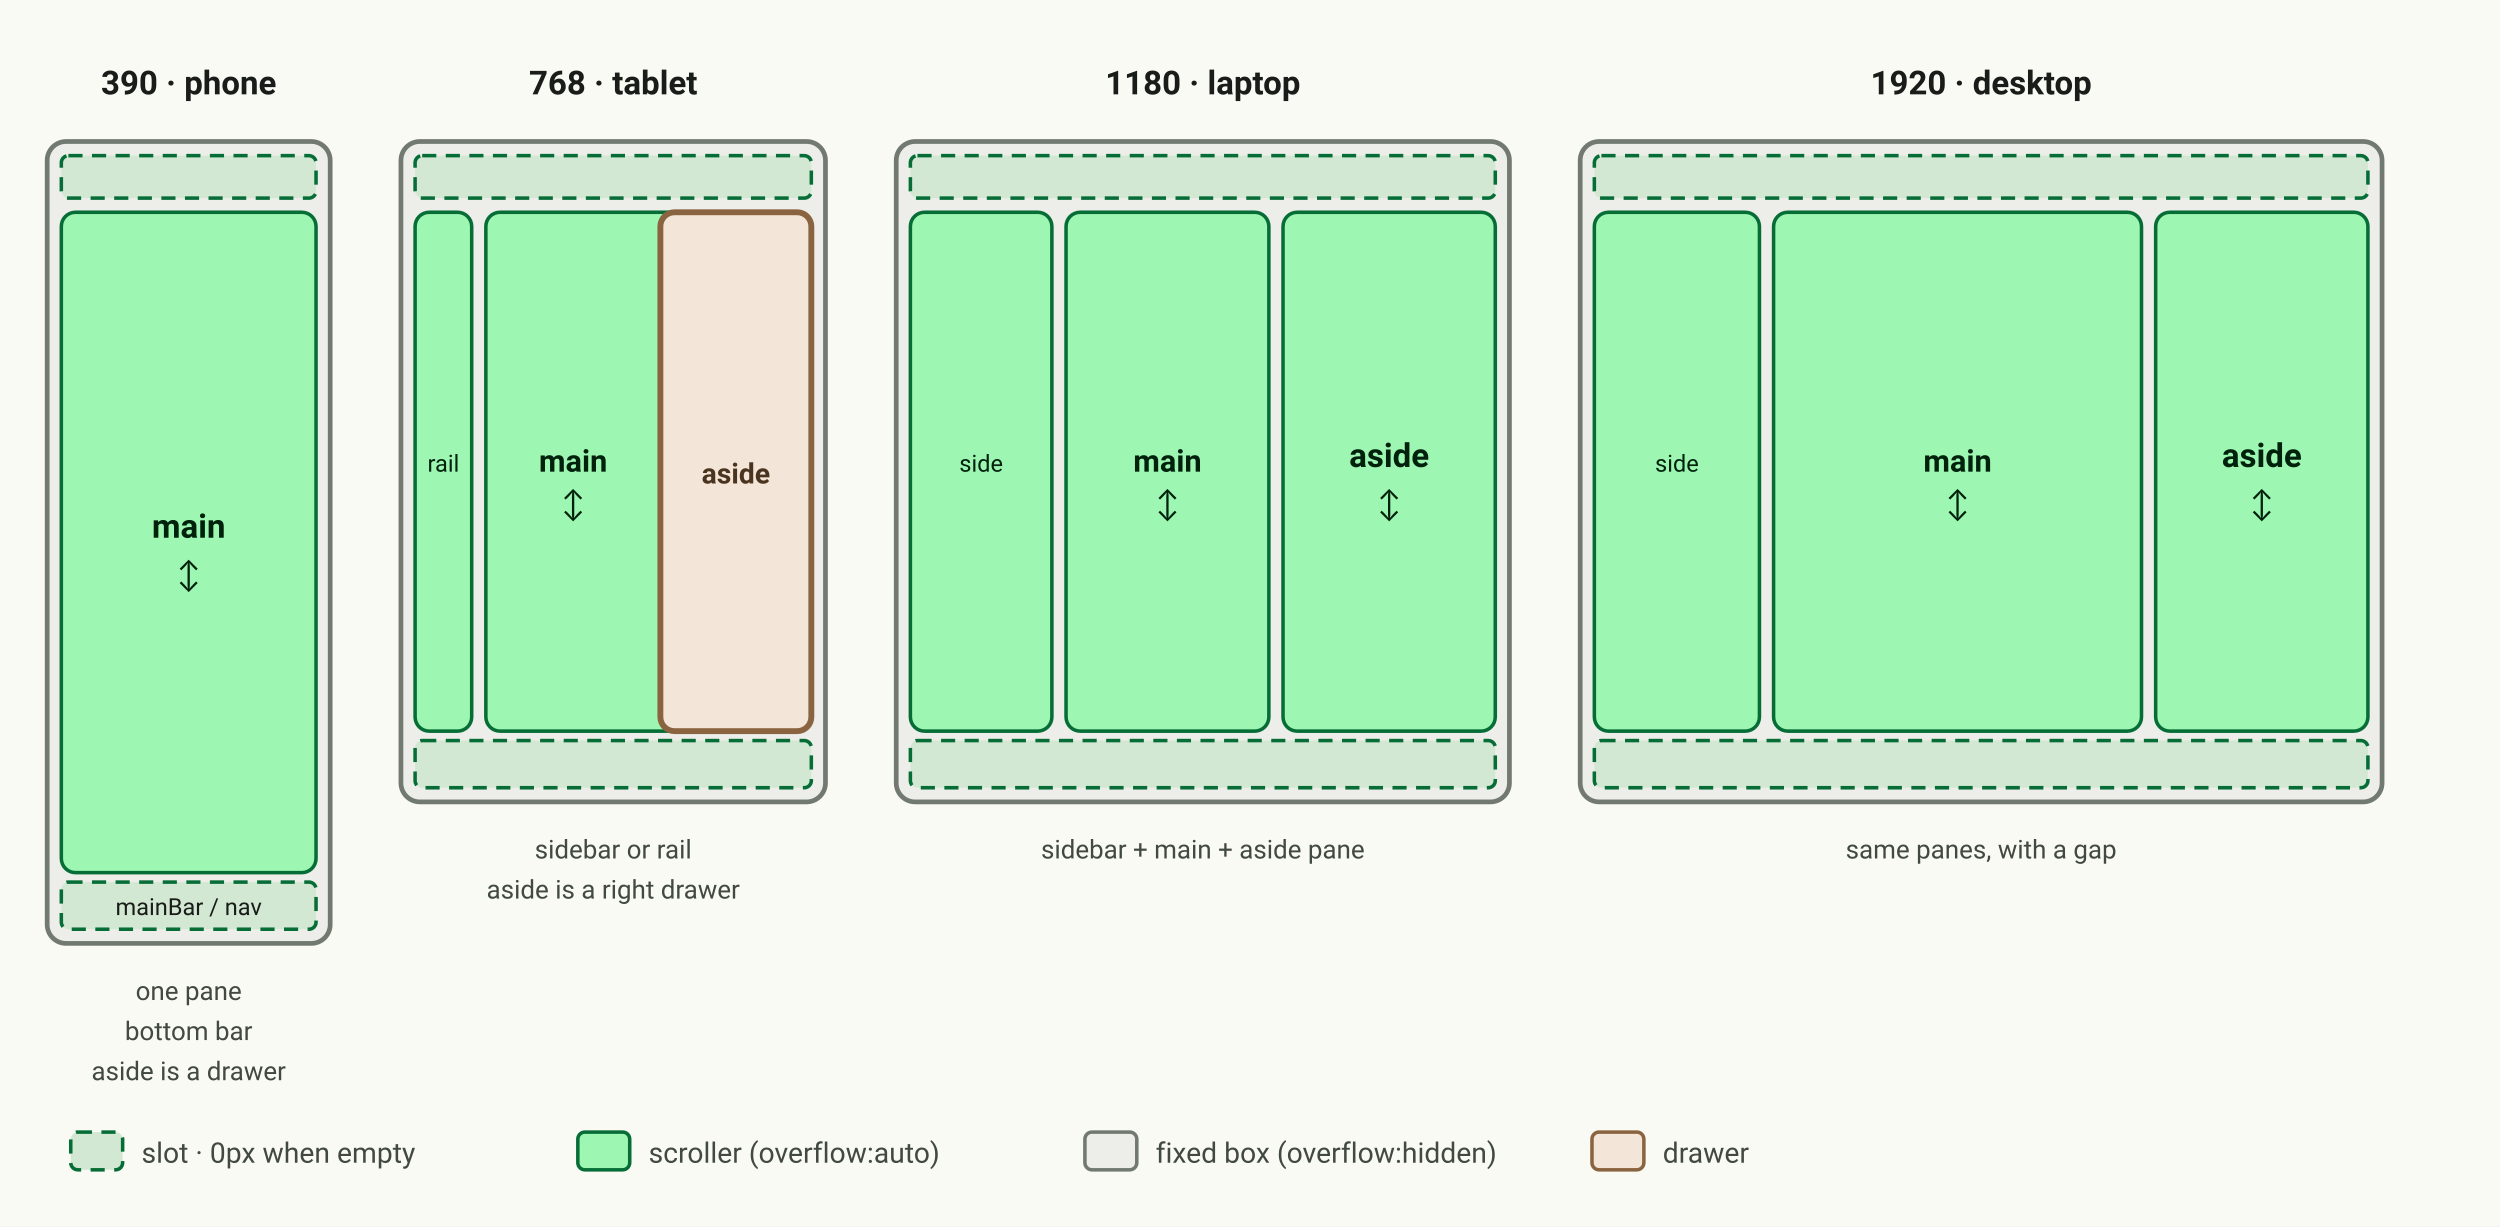
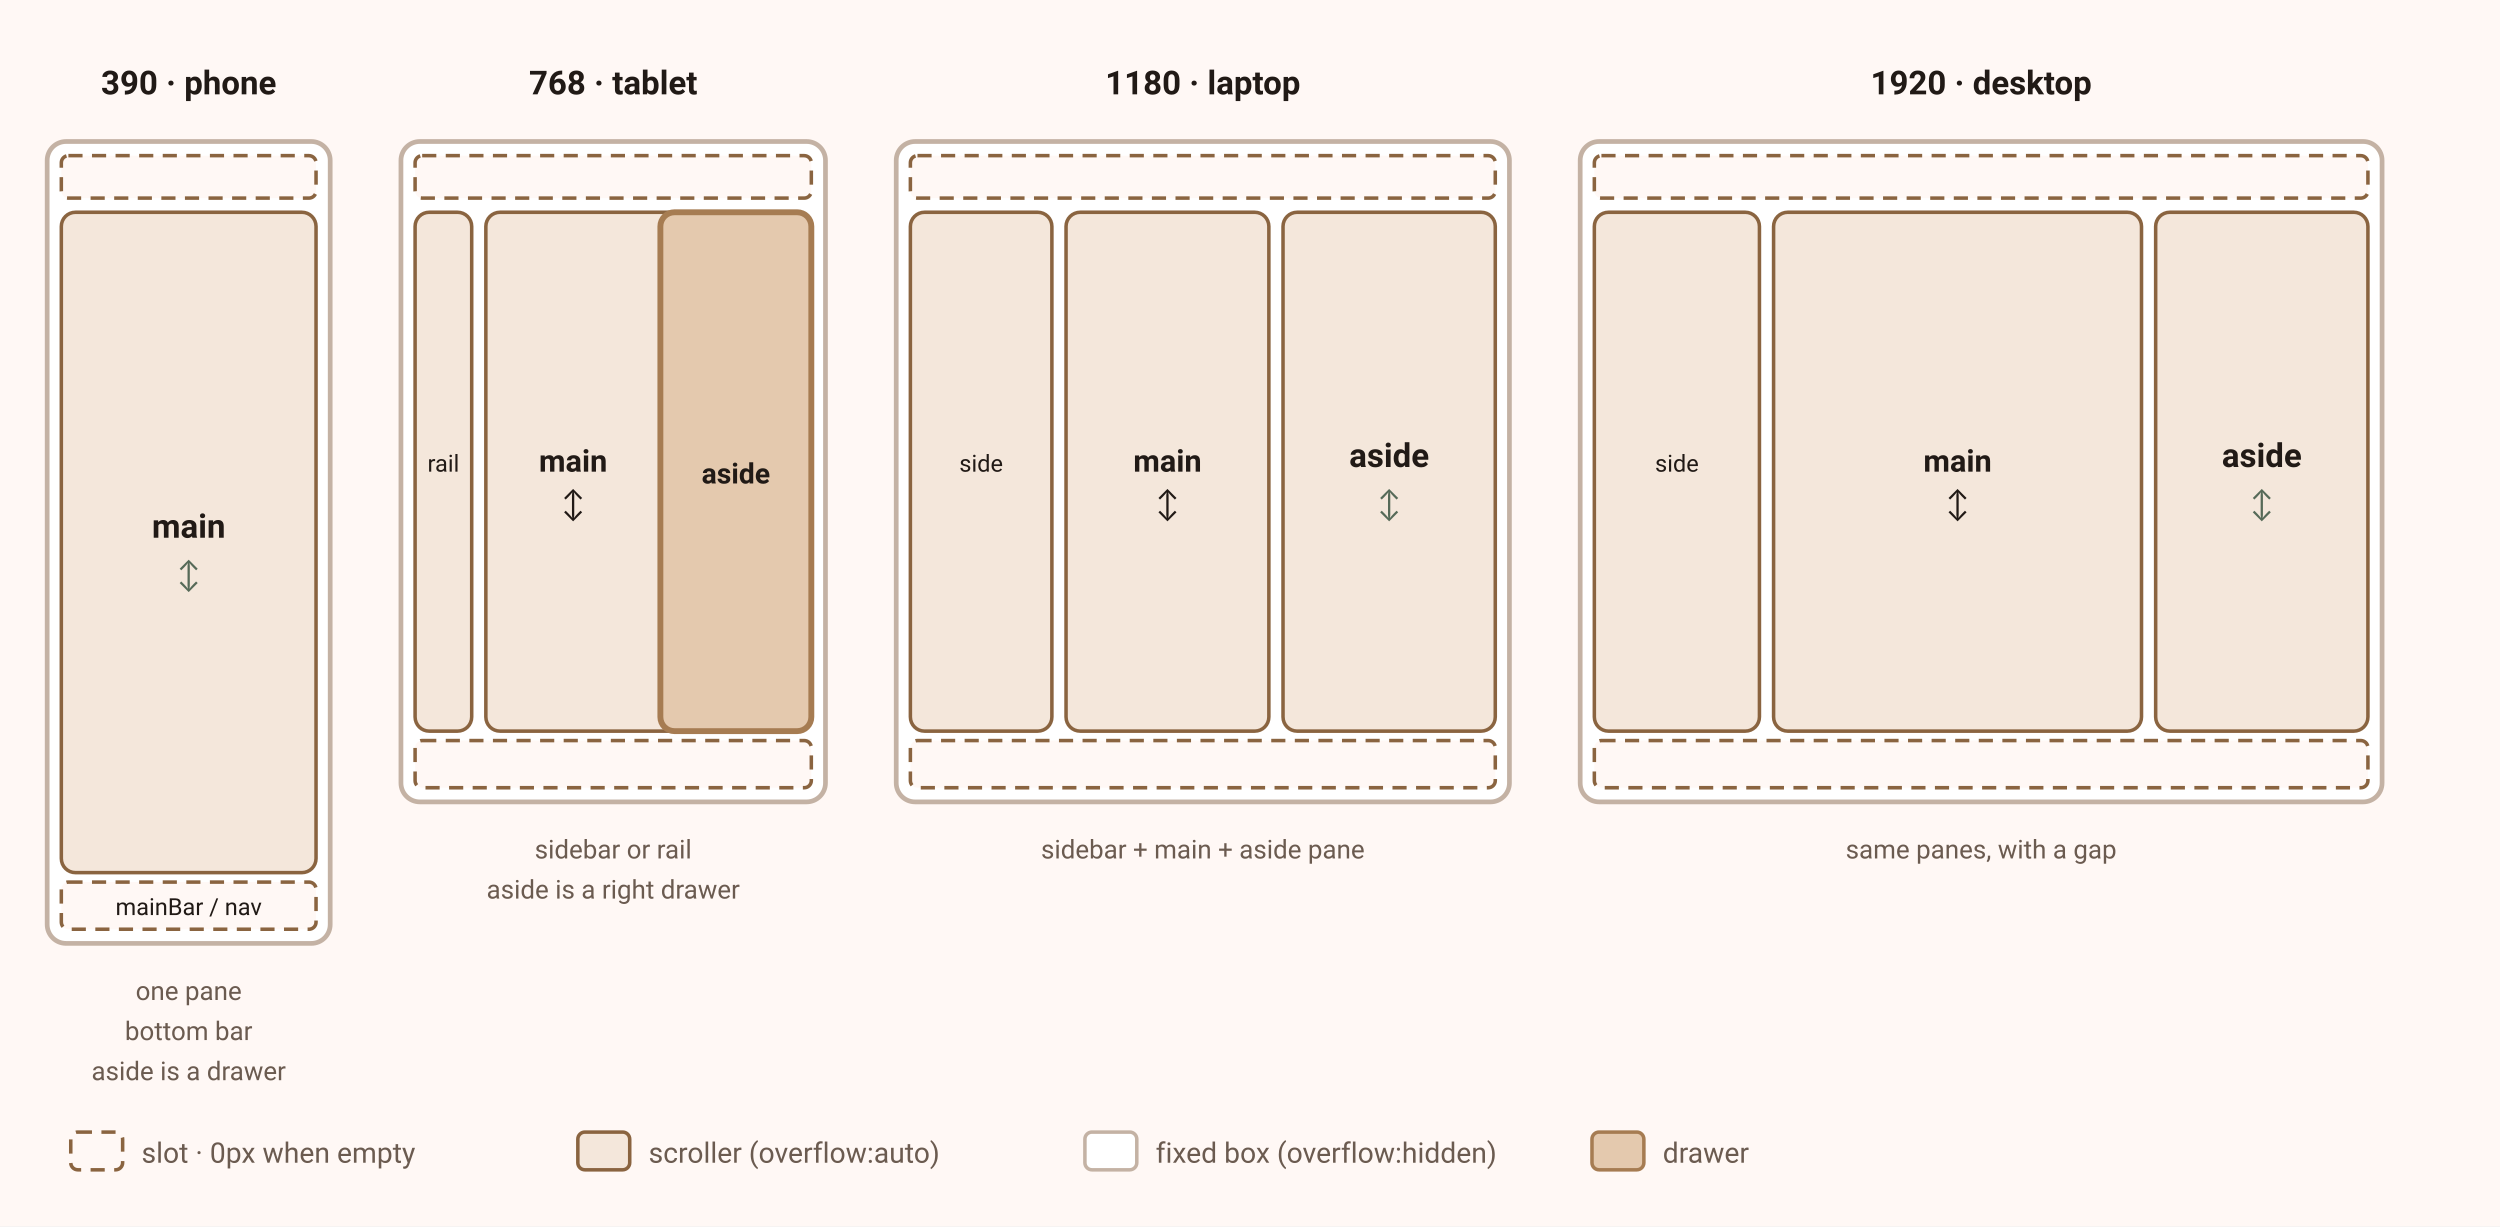
<svg xmlns="http://www.w3.org/2000/svg" width="1060" height="520" viewBox="0 0 1060 520" role="img" aria-labelledby="t d">
  <defs>
    <marker id="ah" viewBox="0 0 10 10" refX="9" refY="5" markerWidth="7" markerHeight="7" orient="auto-start-reverse">
-       <path d="M0,0 L10,5 L0,10 z" fill="#8A6440" />
+       <path d="M0,0 L10,5 L0,10 z" fill="#A67C52" />
    </marker>
  </defs>
-   <rect width="100%" height="100%" fill="#F9FAF4" />
-   <text x="80.0" y="40" font-size="14" font-family="Roboto,Inter,DejaVu Sans,sans-serif" fill="#191C19" text-anchor="middle" font-weight="bold">390 · phone</text>
-   <rect x="20" y="60" width="120" height="340" rx="8" fill="#EDEEE9" stroke="#717970" stroke-width="2" opacity="1" />
-   <rect x="26" y="66" width="108" height="18" rx="3" fill="#D3E8D3" stroke="#066D37" stroke-width="1.5" stroke-dasharray="6 4" opacity="1" />
-   <rect x="26" y="90" width="108" height="280" rx="6" fill="#9DF6B1" stroke="#066D37" stroke-width="1.5" opacity="1" />
-   <text x="80.0" y="228.0" font-size="14" font-family="Roboto,Inter,DejaVu Sans,sans-serif" fill="#00210C" text-anchor="middle" font-weight="bold">main</text>
-   <text x="80.0" y="248.0" font-size="12" font-family="Roboto,Inter,DejaVu Sans,sans-serif" fill="#00210C" text-anchor="middle" font-weight="normal">↕</text>
-   <rect x="26" y="374" width="108" height="20" rx="3" fill="#D3E8D3" stroke="#066D37" stroke-width="1.5" stroke-dasharray="6 4" opacity="1" />
-   <text x="80.0" y="388" font-size="10" font-family="Roboto,Inter,DejaVu Sans,sans-serif" fill="#191C19" text-anchor="middle" font-weight="normal">mainBar / nav</text>
-   <text x="80.0" y="424" font-size="11" font-family="Roboto,Inter,DejaVu Sans,sans-serif" fill="#414941" text-anchor="middle" font-weight="normal">one pane</text>
-   <text x="80.0" y="441" font-size="11" font-family="Roboto,Inter,DejaVu Sans,sans-serif" fill="#414941" text-anchor="middle" font-weight="normal">bottom bar</text>
-   <text x="80.0" y="458" font-size="11" font-family="Roboto,Inter,DejaVu Sans,sans-serif" fill="#414941" text-anchor="middle" font-weight="normal">aside is a drawer</text>
-   <text x="260.0" y="40" font-size="14" font-family="Roboto,Inter,DejaVu Sans,sans-serif" fill="#191C19" text-anchor="middle" font-weight="bold">768 · tablet</text>
-   <rect x="170" y="60" width="180" height="280" rx="8" fill="#EDEEE9" stroke="#717970" stroke-width="2" opacity="1" />
-   <rect x="176" y="66" width="168" height="18" rx="3" fill="#D3E8D3" stroke="#066D37" stroke-width="1.5" stroke-dasharray="6 4" opacity="1" />
-   <rect x="176" y="90" width="24" height="220" rx="6" fill="#9DF6B1" stroke="#066D37" stroke-width="1.5" opacity="1" />
-   <text x="188.0" y="198.0" font-size="14" font-family="Roboto,Inter,DejaVu Sans,sans-serif" fill="#00210C" text-anchor="middle" font-weight="bold" />
-   <text x="188.0" y="200.0" font-size="10" font-family="Roboto,Inter,DejaVu Sans,sans-serif" fill="#00210C" text-anchor="middle" font-weight="normal">rail</text>
-   <rect x="206" y="90" width="138" height="220" rx="6" fill="#9DF6B1" stroke="#066D37" stroke-width="1.5" opacity="1" />
-   <text x="275.0" y="198.0" font-size="14" font-family="Roboto,Inter,DejaVu Sans,sans-serif" fill="#00210C" text-anchor="middle" font-weight="bold" />
-   <text x="243.0" y="200.0" font-size="13" font-family="Roboto,Inter,DejaVu Sans,sans-serif" fill="#00210C" text-anchor="middle" font-weight="bold">main</text>
-   <text x="243.0" y="218.0" font-size="12" font-family="Roboto,Inter,DejaVu Sans,sans-serif" fill="#00210C" text-anchor="middle" font-weight="normal">↕</text>
-   <rect x="280" y="90" width="64" height="220" rx="6" fill="#F3E6D8" stroke="#8A6440" stroke-width="2.5" opacity="1" />
-   <text x="312.0" y="205.0" font-size="12" font-family="Roboto,Inter,DejaVu Sans,sans-serif" fill="#4A3420" text-anchor="middle" font-weight="bold">aside</text>
-   <rect x="176" y="314" width="168" height="20" rx="3" fill="#D3E8D3" stroke="#066D37" stroke-width="1.5" stroke-dasharray="6 4" opacity="1" />
-   <text x="260.0" y="364" font-size="11" font-family="Roboto,Inter,DejaVu Sans,sans-serif" fill="#414941" text-anchor="middle" font-weight="normal">sidebar or rail</text>
-   <text x="260.0" y="381" font-size="11" font-family="Roboto,Inter,DejaVu Sans,sans-serif" fill="#414941" text-anchor="middle" font-weight="normal">aside is a right drawer</text>
-   <text x="510.0" y="40" font-size="14" font-family="Roboto,Inter,DejaVu Sans,sans-serif" fill="#191C19" text-anchor="middle" font-weight="bold">1180 · laptop</text>
-   <rect x="380" y="60" width="260" height="280" rx="8" fill="#EDEEE9" stroke="#717970" stroke-width="2" opacity="1" />
-   <rect x="386" y="66" width="248" height="18" rx="3" fill="#D3E8D3" stroke="#066D37" stroke-width="1.5" stroke-dasharray="6 4" opacity="1" />
-   <rect x="386" y="90" width="60" height="220" rx="6" fill="#9DF6B1" stroke="#066D37" stroke-width="1.5" opacity="1" />
-   <text x="416.0" y="198.0" font-size="14" font-family="Roboto,Inter,DejaVu Sans,sans-serif" fill="#00210C" text-anchor="middle" font-weight="bold" />
-   <text x="416.0" y="200.0" font-size="10" font-family="Roboto,Inter,DejaVu Sans,sans-serif" fill="#00210C" text-anchor="middle" font-weight="normal">side</text>
-   <rect x="452" y="90" width="86" height="220" rx="6" fill="#9DF6B1" stroke="#066D37" stroke-width="1.5" opacity="1" />
-   <text x="495.0" y="198.0" font-size="14" font-family="Roboto,Inter,DejaVu Sans,sans-serif" fill="#00210C" text-anchor="middle" font-weight="bold" />
-   <text x="495.0" y="200.0" font-size="13" font-family="Roboto,Inter,DejaVu Sans,sans-serif" fill="#00210C" text-anchor="middle" font-weight="bold">main</text>
-   <text x="495.0" y="218.0" font-size="12" font-family="Roboto,Inter,DejaVu Sans,sans-serif" fill="#00210C" text-anchor="middle" font-weight="normal">↕</text>
-   <rect x="544" y="90" width="90" height="220" rx="6" fill="#9DF6B1" stroke="#066D37" stroke-width="1.5" opacity="1" />
-   <text x="589.0" y="198.0" font-size="14" font-family="Roboto,Inter,DejaVu Sans,sans-serif" fill="#00210C" text-anchor="middle" font-weight="bold">aside</text>
-   <text x="589.0" y="218.0" font-size="12" font-family="Roboto,Inter,DejaVu Sans,sans-serif" fill="#00210C" text-anchor="middle" font-weight="normal">↕</text>
-   <rect x="386" y="314" width="248" height="20" rx="3" fill="#D3E8D3" stroke="#066D37" stroke-width="1.5" stroke-dasharray="6 4" opacity="1" />
-   <text x="510.0" y="364" font-size="11" font-family="Roboto,Inter,DejaVu Sans,sans-serif" fill="#414941" text-anchor="middle" font-weight="normal">sidebar + main + aside pane</text>
-   <text x="840.0" y="40" font-size="14" font-family="Roboto,Inter,DejaVu Sans,sans-serif" fill="#191C19" text-anchor="middle" font-weight="bold">1920 · desktop</text>
-   <rect x="670" y="60" width="340" height="280" rx="8" fill="#EDEEE9" stroke="#717970" stroke-width="2" opacity="1" />
-   <rect x="676" y="66" width="328" height="18" rx="3" fill="#D3E8D3" stroke="#066D37" stroke-width="1.5" stroke-dasharray="6 4" opacity="1" />
-   <rect x="676" y="90" width="70" height="220" rx="6" fill="#9DF6B1" stroke="#066D37" stroke-width="1.5" opacity="1" />
-   <text x="711.0" y="198.0" font-size="14" font-family="Roboto,Inter,DejaVu Sans,sans-serif" fill="#00210C" text-anchor="middle" font-weight="bold" />
-   <text x="711.0" y="200.0" font-size="10" font-family="Roboto,Inter,DejaVu Sans,sans-serif" fill="#00210C" text-anchor="middle" font-weight="normal">side</text>
-   <rect x="752" y="90" width="156" height="220" rx="6" fill="#9DF6B1" stroke="#066D37" stroke-width="1.5" opacity="1" />
-   <text x="830.0" y="198.0" font-size="14" font-family="Roboto,Inter,DejaVu Sans,sans-serif" fill="#00210C" text-anchor="middle" font-weight="bold" />
-   <text x="830.0" y="200.0" font-size="13" font-family="Roboto,Inter,DejaVu Sans,sans-serif" fill="#00210C" text-anchor="middle" font-weight="bold">main</text>
-   <text x="830.0" y="218.0" font-size="12" font-family="Roboto,Inter,DejaVu Sans,sans-serif" fill="#00210C" text-anchor="middle" font-weight="normal">↕</text>
-   <rect x="914" y="90" width="90" height="220" rx="6" fill="#9DF6B1" stroke="#066D37" stroke-width="1.5" opacity="1" />
-   <text x="959.0" y="198.0" font-size="14" font-family="Roboto,Inter,DejaVu Sans,sans-serif" fill="#00210C" text-anchor="middle" font-weight="bold">aside</text>
-   <text x="959.0" y="218.0" font-size="12" font-family="Roboto,Inter,DejaVu Sans,sans-serif" fill="#00210C" text-anchor="middle" font-weight="normal">↕</text>
-   <rect x="676" y="314" width="328" height="20" rx="3" fill="#D3E8D3" stroke="#066D37" stroke-width="1.5" stroke-dasharray="6 4" opacity="1" />
-   <text x="840.0" y="364" font-size="11" font-family="Roboto,Inter,DejaVu Sans,sans-serif" fill="#414941" text-anchor="middle" font-weight="normal">same panes, with a gap</text>
-   <rect x="30" y="480" width="22" height="16" rx="3" fill="#D3E8D3" stroke="#066D37" stroke-width="1.5" stroke-dasharray="6 4" opacity="1" />
-   <text x="60" y="493" font-size="12" font-family="Roboto,Inter,DejaVu Sans,sans-serif" fill="#414941" text-anchor="start" font-weight="normal">slot · 0px when empty</text>
-   <rect x="245" y="480" width="22" height="16" rx="3" fill="#9DF6B1" stroke="#066D37" stroke-width="1.5" opacity="1" />
-   <text x="275" y="493" font-size="12" font-family="Roboto,Inter,DejaVu Sans,sans-serif" fill="#414941" text-anchor="start" font-weight="normal">scroller (overflow:auto)</text>
-   <rect x="460" y="480" width="22" height="16" rx="3" fill="#EDEEE9" stroke="#717970" stroke-width="1.5" opacity="1" />
-   <text x="490" y="493" font-size="12" font-family="Roboto,Inter,DejaVu Sans,sans-serif" fill="#414941" text-anchor="start" font-weight="normal">fixed box (overflow:hidden)</text>
-   <rect x="675" y="480" width="22" height="16" rx="3" fill="#F3E6D8" stroke="#8A6440" stroke-width="1.5" opacity="1" />
-   <text x="705" y="493" font-size="12" font-family="Roboto,Inter,DejaVu Sans,sans-serif" fill="#414941" text-anchor="start" font-weight="normal">drawer</text>
+   <rect width="100%" height="100%" fill="#FFF8F5" />
+   <text x="80.0" y="40" font-size="14" font-family="Roboto,Inter,DejaVu Sans,sans-serif" fill="#211A16" text-anchor="middle" font-weight="bold">390 · phone</text>
+   <rect x="20" y="60" width="120" height="340" rx="8" fill="#FFFFFF" stroke="#C4B2A4" stroke-width="2" opacity="1" />
+   <rect x="26" y="66" width="108" height="18" rx="3" fill="#FFF8F5" stroke="#8A6440" stroke-width="1.5" stroke-dasharray="6 4" opacity="1" />
+   <rect x="26" y="90" width="108" height="280" rx="6" fill="#F4E7DB" stroke="#8A6440" stroke-width="1.5" opacity="1" />
+   <text x="80.0" y="228.0" font-size="14" font-family="Roboto,Inter,DejaVu Sans,sans-serif" fill="#211A16" text-anchor="middle" font-weight="bold">main</text>
+   <text x="80.0" y="248.0" font-size="12" font-family="Roboto,Inter,DejaVu Sans,sans-serif" fill="#566A58" text-anchor="middle" font-weight="normal">↕</text>
+   <rect x="26" y="374" width="108" height="20" rx="3" fill="#FFF8F5" stroke="#8A6440" stroke-width="1.5" stroke-dasharray="6 4" opacity="1" />
+   <text x="80.0" y="388" font-size="10" font-family="Roboto,Inter,DejaVu Sans,sans-serif" fill="#211A16" text-anchor="middle" font-weight="normal">mainBar / nav</text>
+   <text x="80.0" y="424" font-size="11" font-family="Roboto,Inter,DejaVu Sans,sans-serif" fill="#6B5B50" text-anchor="middle" font-weight="normal">one pane</text>
+   <text x="80.0" y="441" font-size="11" font-family="Roboto,Inter,DejaVu Sans,sans-serif" fill="#6B5B50" text-anchor="middle" font-weight="normal">bottom bar</text>
+   <text x="80.0" y="458" font-size="11" font-family="Roboto,Inter,DejaVu Sans,sans-serif" fill="#6B5B50" text-anchor="middle" font-weight="normal">aside is a drawer</text>
+   <text x="260.0" y="40" font-size="14" font-family="Roboto,Inter,DejaVu Sans,sans-serif" fill="#211A16" text-anchor="middle" font-weight="bold">768 · tablet</text>
+   <rect x="170" y="60" width="180" height="280" rx="8" fill="#FFFFFF" stroke="#C4B2A4" stroke-width="2" opacity="1" />
+   <rect x="176" y="66" width="168" height="18" rx="3" fill="#FFF8F5" stroke="#8A6440" stroke-width="1.5" stroke-dasharray="6 4" opacity="1" />
+   <rect x="176" y="90" width="24" height="220" rx="6" fill="#F4E7DB" stroke="#8A6440" stroke-width="1.5" opacity="1" />
+   <text x="188.0" y="198.0" font-size="14" font-family="Roboto,Inter,DejaVu Sans,sans-serif" fill="#211A16" text-anchor="middle" font-weight="bold" />
+   <text x="188.0" y="200.0" font-size="10" font-family="Roboto,Inter,DejaVu Sans,sans-serif" fill="#211A16" text-anchor="middle" font-weight="normal">rail</text>
+   <rect x="206" y="90" width="138" height="220" rx="6" fill="#F4E7DB" stroke="#8A6440" stroke-width="1.5" opacity="1" />
+   <text x="275.0" y="198.0" font-size="14" font-family="Roboto,Inter,DejaVu Sans,sans-serif" fill="#211A16" text-anchor="middle" font-weight="bold" />
+   <text x="243.0" y="200.0" font-size="13" font-family="Roboto,Inter,DejaVu Sans,sans-serif" fill="#211A16" text-anchor="middle" font-weight="bold">main</text>
+   <text x="243.0" y="218.0" font-size="12" font-family="Roboto,Inter,DejaVu Sans,sans-serif" fill="#211A16" text-anchor="middle" font-weight="normal">↕</text>
+   <rect x="280" y="90" width="64" height="220" rx="6" fill="#E4C9AE" stroke="#A67C52" stroke-width="2.5" opacity="1" />
+   <text x="312.0" y="205.0" font-size="12" font-family="Roboto,Inter,DejaVu Sans,sans-serif" fill="#211A16" text-anchor="middle" font-weight="bold">aside</text>
+   <rect x="176" y="314" width="168" height="20" rx="3" fill="#FFF8F5" stroke="#8A6440" stroke-width="1.5" stroke-dasharray="6 4" opacity="1" />
+   <text x="260.0" y="364" font-size="11" font-family="Roboto,Inter,DejaVu Sans,sans-serif" fill="#6B5B50" text-anchor="middle" font-weight="normal">sidebar or rail</text>
+   <text x="260.0" y="381" font-size="11" font-family="Roboto,Inter,DejaVu Sans,sans-serif" fill="#6B5B50" text-anchor="middle" font-weight="normal">aside is a right drawer</text>
+   <text x="510.0" y="40" font-size="14" font-family="Roboto,Inter,DejaVu Sans,sans-serif" fill="#211A16" text-anchor="middle" font-weight="bold">1180 · laptop</text>
+   <rect x="380" y="60" width="260" height="280" rx="8" fill="#FFFFFF" stroke="#C4B2A4" stroke-width="2" opacity="1" />
+   <rect x="386" y="66" width="248" height="18" rx="3" fill="#FFF8F5" stroke="#8A6440" stroke-width="1.5" stroke-dasharray="6 4" opacity="1" />
+   <rect x="386" y="90" width="60" height="220" rx="6" fill="#F4E7DB" stroke="#8A6440" stroke-width="1.5" opacity="1" />
+   <text x="416.0" y="198.0" font-size="14" font-family="Roboto,Inter,DejaVu Sans,sans-serif" fill="#211A16" text-anchor="middle" font-weight="bold" />
+   <text x="416.0" y="200.0" font-size="10" font-family="Roboto,Inter,DejaVu Sans,sans-serif" fill="#211A16" text-anchor="middle" font-weight="normal">side</text>
+   <rect x="452" y="90" width="86" height="220" rx="6" fill="#F4E7DB" stroke="#8A6440" stroke-width="1.5" opacity="1" />
+   <text x="495.0" y="198.0" font-size="14" font-family="Roboto,Inter,DejaVu Sans,sans-serif" fill="#211A16" text-anchor="middle" font-weight="bold" />
+   <text x="495.0" y="200.0" font-size="13" font-family="Roboto,Inter,DejaVu Sans,sans-serif" fill="#211A16" text-anchor="middle" font-weight="bold">main</text>
+   <text x="495.0" y="218.0" font-size="12" font-family="Roboto,Inter,DejaVu Sans,sans-serif" fill="#211A16" text-anchor="middle" font-weight="normal">↕</text>
+   <rect x="544" y="90" width="90" height="220" rx="6" fill="#F4E7DB" stroke="#8A6440" stroke-width="1.5" opacity="1" />
+   <text x="589.0" y="198.0" font-size="14" font-family="Roboto,Inter,DejaVu Sans,sans-serif" fill="#211A16" text-anchor="middle" font-weight="bold">aside</text>
+   <text x="589.0" y="218.0" font-size="12" font-family="Roboto,Inter,DejaVu Sans,sans-serif" fill="#566A58" text-anchor="middle" font-weight="normal">↕</text>
+   <rect x="386" y="314" width="248" height="20" rx="3" fill="#FFF8F5" stroke="#8A6440" stroke-width="1.5" stroke-dasharray="6 4" opacity="1" />
+   <text x="510.0" y="364" font-size="11" font-family="Roboto,Inter,DejaVu Sans,sans-serif" fill="#6B5B50" text-anchor="middle" font-weight="normal">sidebar + main + aside pane</text>
+   <text x="840.0" y="40" font-size="14" font-family="Roboto,Inter,DejaVu Sans,sans-serif" fill="#211A16" text-anchor="middle" font-weight="bold">1920 · desktop</text>
+   <rect x="670" y="60" width="340" height="280" rx="8" fill="#FFFFFF" stroke="#C4B2A4" stroke-width="2" opacity="1" />
+   <rect x="676" y="66" width="328" height="18" rx="3" fill="#FFF8F5" stroke="#8A6440" stroke-width="1.5" stroke-dasharray="6 4" opacity="1" />
+   <rect x="676" y="90" width="70" height="220" rx="6" fill="#F4E7DB" stroke="#8A6440" stroke-width="1.5" opacity="1" />
+   <text x="711.0" y="198.0" font-size="14" font-family="Roboto,Inter,DejaVu Sans,sans-serif" fill="#211A16" text-anchor="middle" font-weight="bold" />
+   <text x="711.0" y="200.0" font-size="10" font-family="Roboto,Inter,DejaVu Sans,sans-serif" fill="#211A16" text-anchor="middle" font-weight="normal">side</text>
+   <rect x="752" y="90" width="156" height="220" rx="6" fill="#F4E7DB" stroke="#8A6440" stroke-width="1.5" opacity="1" />
+   <text x="830.0" y="198.0" font-size="14" font-family="Roboto,Inter,DejaVu Sans,sans-serif" fill="#211A16" text-anchor="middle" font-weight="bold" />
+   <text x="830.0" y="200.0" font-size="13" font-family="Roboto,Inter,DejaVu Sans,sans-serif" fill="#211A16" text-anchor="middle" font-weight="bold">main</text>
+   <text x="830.0" y="218.0" font-size="12" font-family="Roboto,Inter,DejaVu Sans,sans-serif" fill="#211A16" text-anchor="middle" font-weight="normal">↕</text>
+   <rect x="914" y="90" width="90" height="220" rx="6" fill="#F4E7DB" stroke="#8A6440" stroke-width="1.5" opacity="1" />
+   <text x="959.0" y="198.0" font-size="14" font-family="Roboto,Inter,DejaVu Sans,sans-serif" fill="#211A16" text-anchor="middle" font-weight="bold">aside</text>
+   <text x="959.0" y="218.0" font-size="12" font-family="Roboto,Inter,DejaVu Sans,sans-serif" fill="#566A58" text-anchor="middle" font-weight="normal">↕</text>
+   <rect x="676" y="314" width="328" height="20" rx="3" fill="#FFF8F5" stroke="#8A6440" stroke-width="1.5" stroke-dasharray="6 4" opacity="1" />
+   <text x="840.0" y="364" font-size="11" font-family="Roboto,Inter,DejaVu Sans,sans-serif" fill="#6B5B50" text-anchor="middle" font-weight="normal">same panes, with a gap</text>
+   <rect x="30" y="480" width="22" height="16" rx="3" fill="#FFF8F5" stroke="#8A6440" stroke-width="1.5" stroke-dasharray="6 4" opacity="1" />
+   <text x="60" y="493" font-size="12" font-family="Roboto,Inter,DejaVu Sans,sans-serif" fill="#6B5B50" text-anchor="start" font-weight="normal">slot · 0px when empty</text>
+   <rect x="245" y="480" width="22" height="16" rx="3" fill="#F4E7DB" stroke="#8A6440" stroke-width="1.5" opacity="1" />
+   <text x="275" y="493" font-size="12" font-family="Roboto,Inter,DejaVu Sans,sans-serif" fill="#6B5B50" text-anchor="start" font-weight="normal">scroller (overflow:auto)</text>
+   <rect x="460" y="480" width="22" height="16" rx="3" fill="#FFFFFF" stroke="#C4B2A4" stroke-width="1.5" opacity="1" />
+   <text x="490" y="493" font-size="12" font-family="Roboto,Inter,DejaVu Sans,sans-serif" fill="#6B5B50" text-anchor="start" font-weight="normal">fixed box (overflow:hidden)</text>
+   <rect x="675" y="480" width="22" height="16" rx="3" fill="#E4C9AE" stroke="#A67C52" stroke-width="1.5" opacity="1" />
+   <text x="705" y="493" font-size="12" font-family="Roboto,Inter,DejaVu Sans,sans-serif" fill="#6B5B50" text-anchor="start" font-weight="normal">drawer</text>
</svg>
